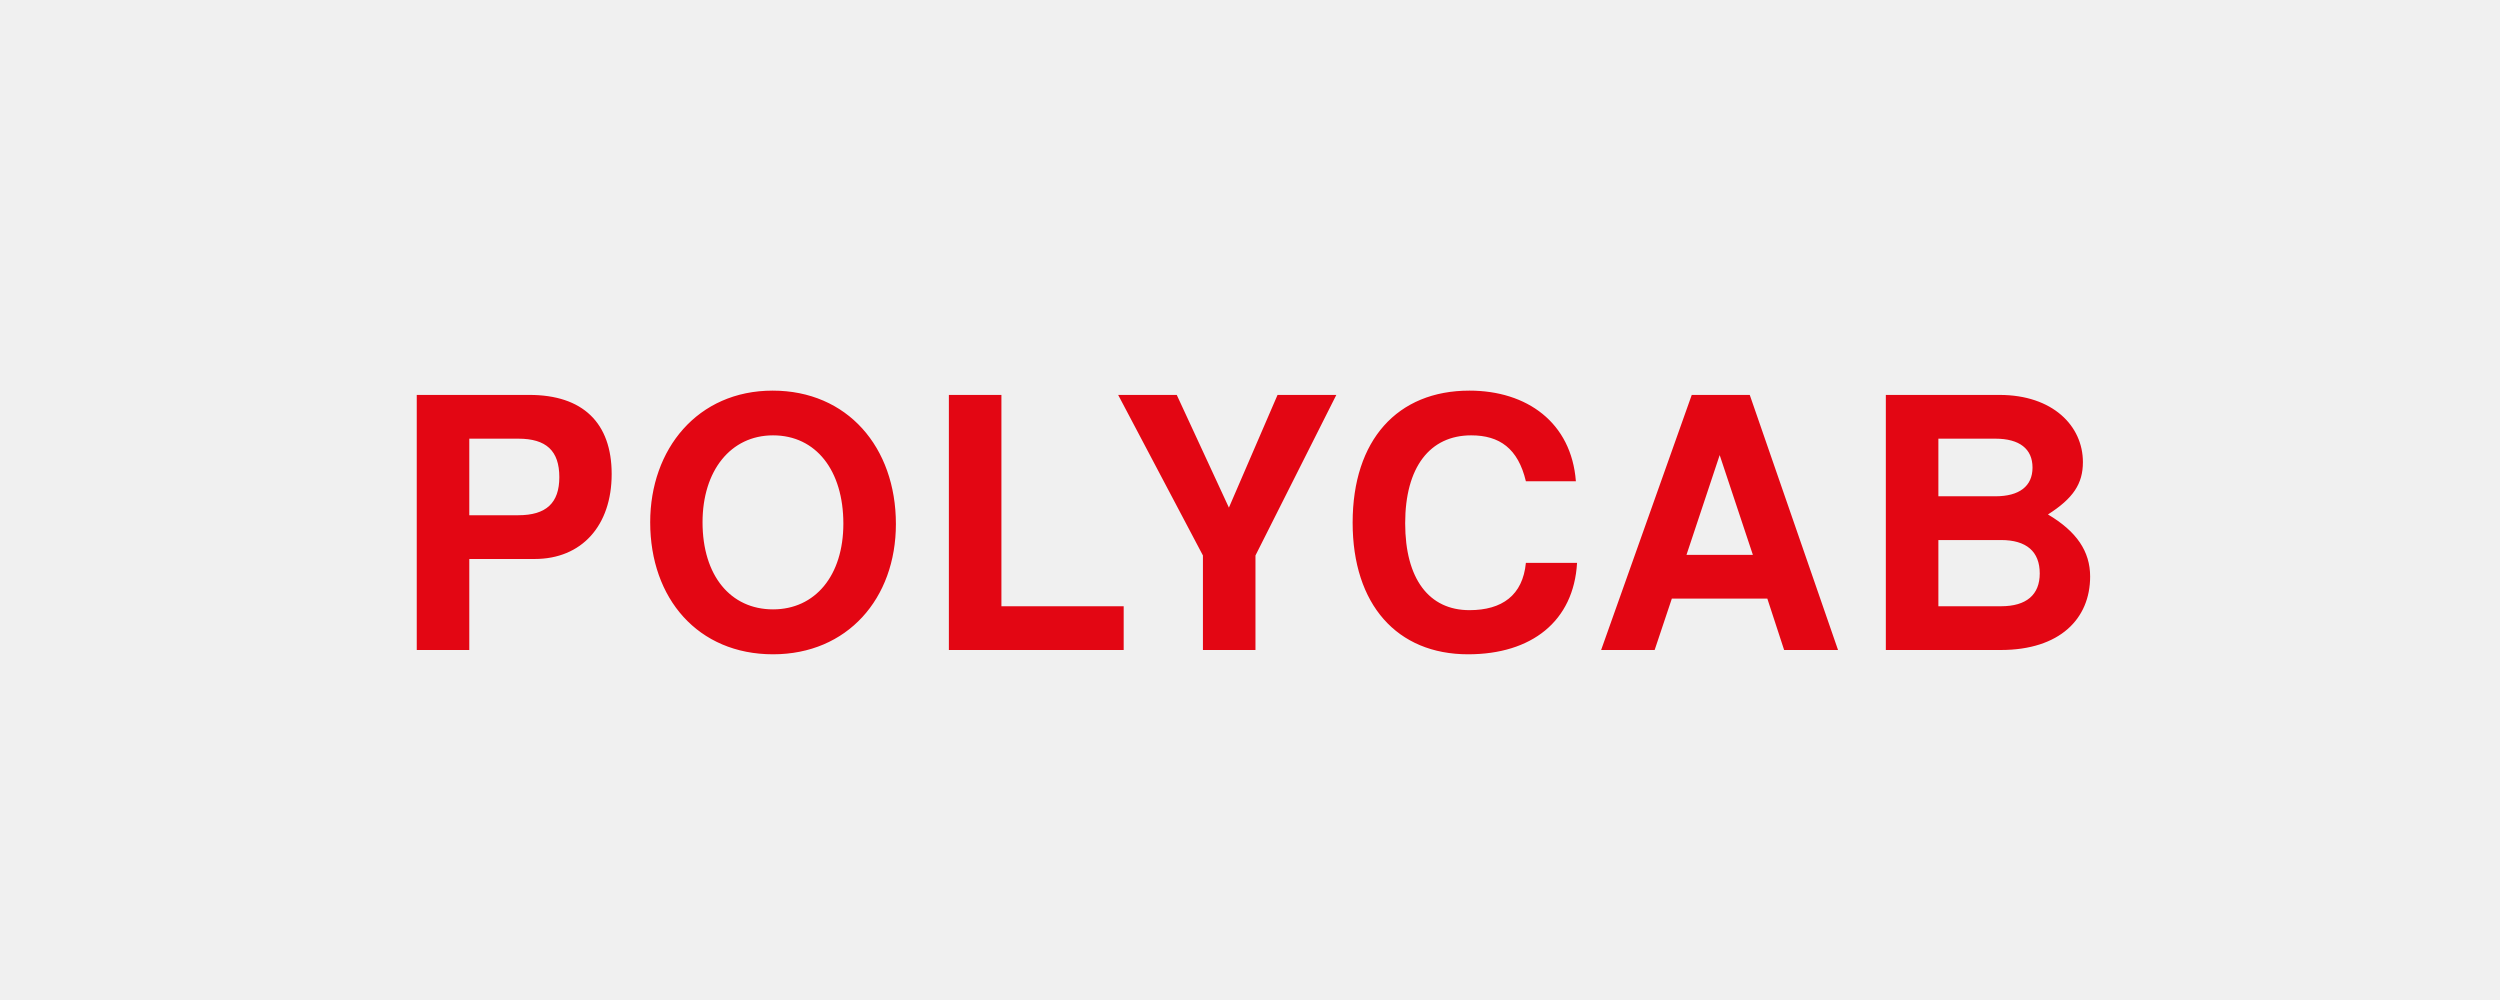
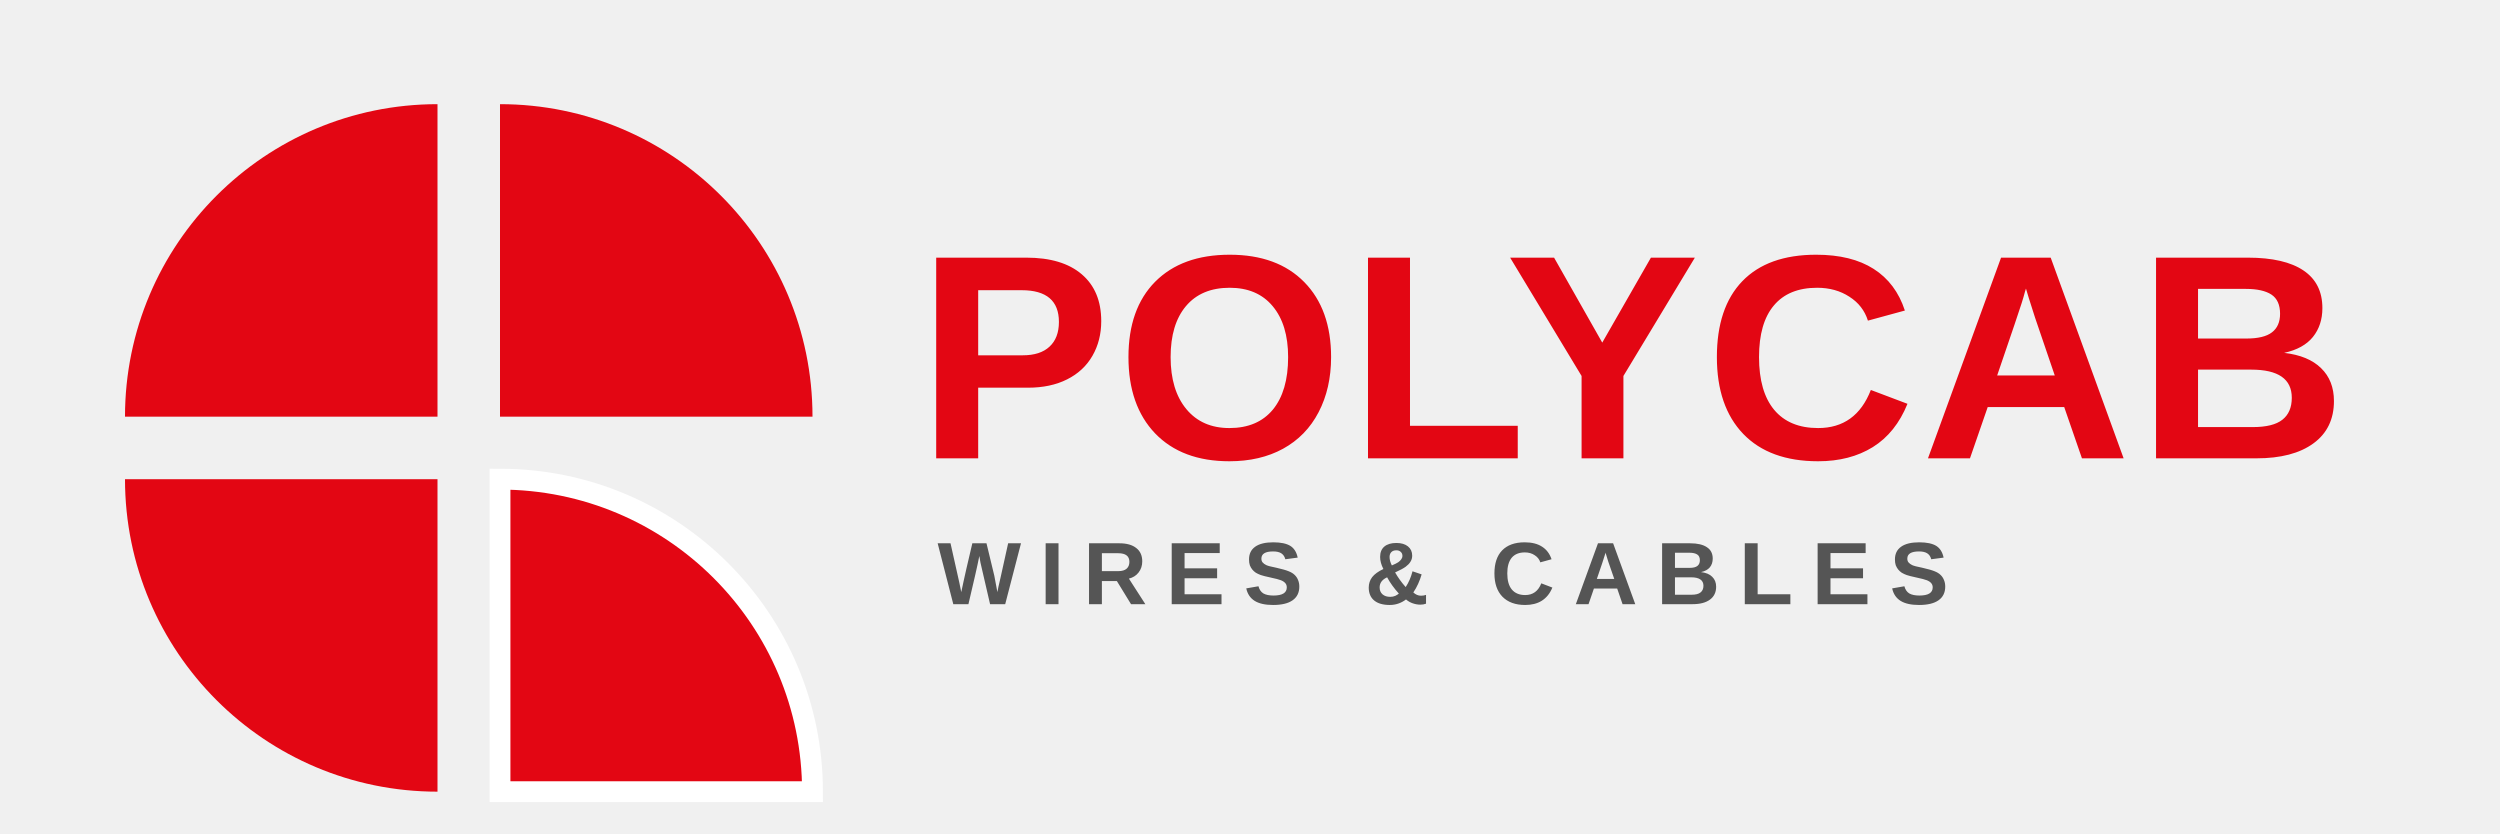
- <svg xmlns="http://www.w3.org/2000/svg" viewBox="0 0 200 80" width="200" height="80">
-   <text x="100" y="52" font-family="'Arial Black', 'Helvetica Neue', sans-serif" font-size="28" font-weight="900" fill="#E30613" text-anchor="middle" letter-spacing="1">POLYCAB</text>
+ <svg xmlns="http://www.w3.org/2000/svg" viewBox="0 0 240 80" width="240" height="80">
+   <g transform="translate(12, 10)">
+     <path d="M 0,30 C 0,13.43 13.43,0 30,0 L 30,30 Z" fill="#E30613" />
+     <path d="M 36,0 L 36,30 L 66,30 C 66,13.43 52.57,0 36,0 Z" fill="#E30613" />
+     <path d="M 0,36 L 30,36 L 30,66 C 13.43,66 0,52.57 0,36 Z" fill="#E30613" />
+     <path d="M 36,36 C 52.57,36 66,49.43 66,66 L 36,66 Z" fill="#E30613" stroke="#fff" stroke-width="2" />
+   </g>
+   <text x="88" y="44" font-family="'Helvetica Neue', Arial, 'Arial Black', sans-serif" font-size="28" font-weight="900" fill="#E30613" letter-spacing="0.5">POLYCAB</text>
+   <text x="90" y="58" font-family="Arial, sans-serif" font-size="8.5" font-weight="700" fill="#555555" letter-spacing="1.8">WIRES &amp; CABLES</text>
</svg>
